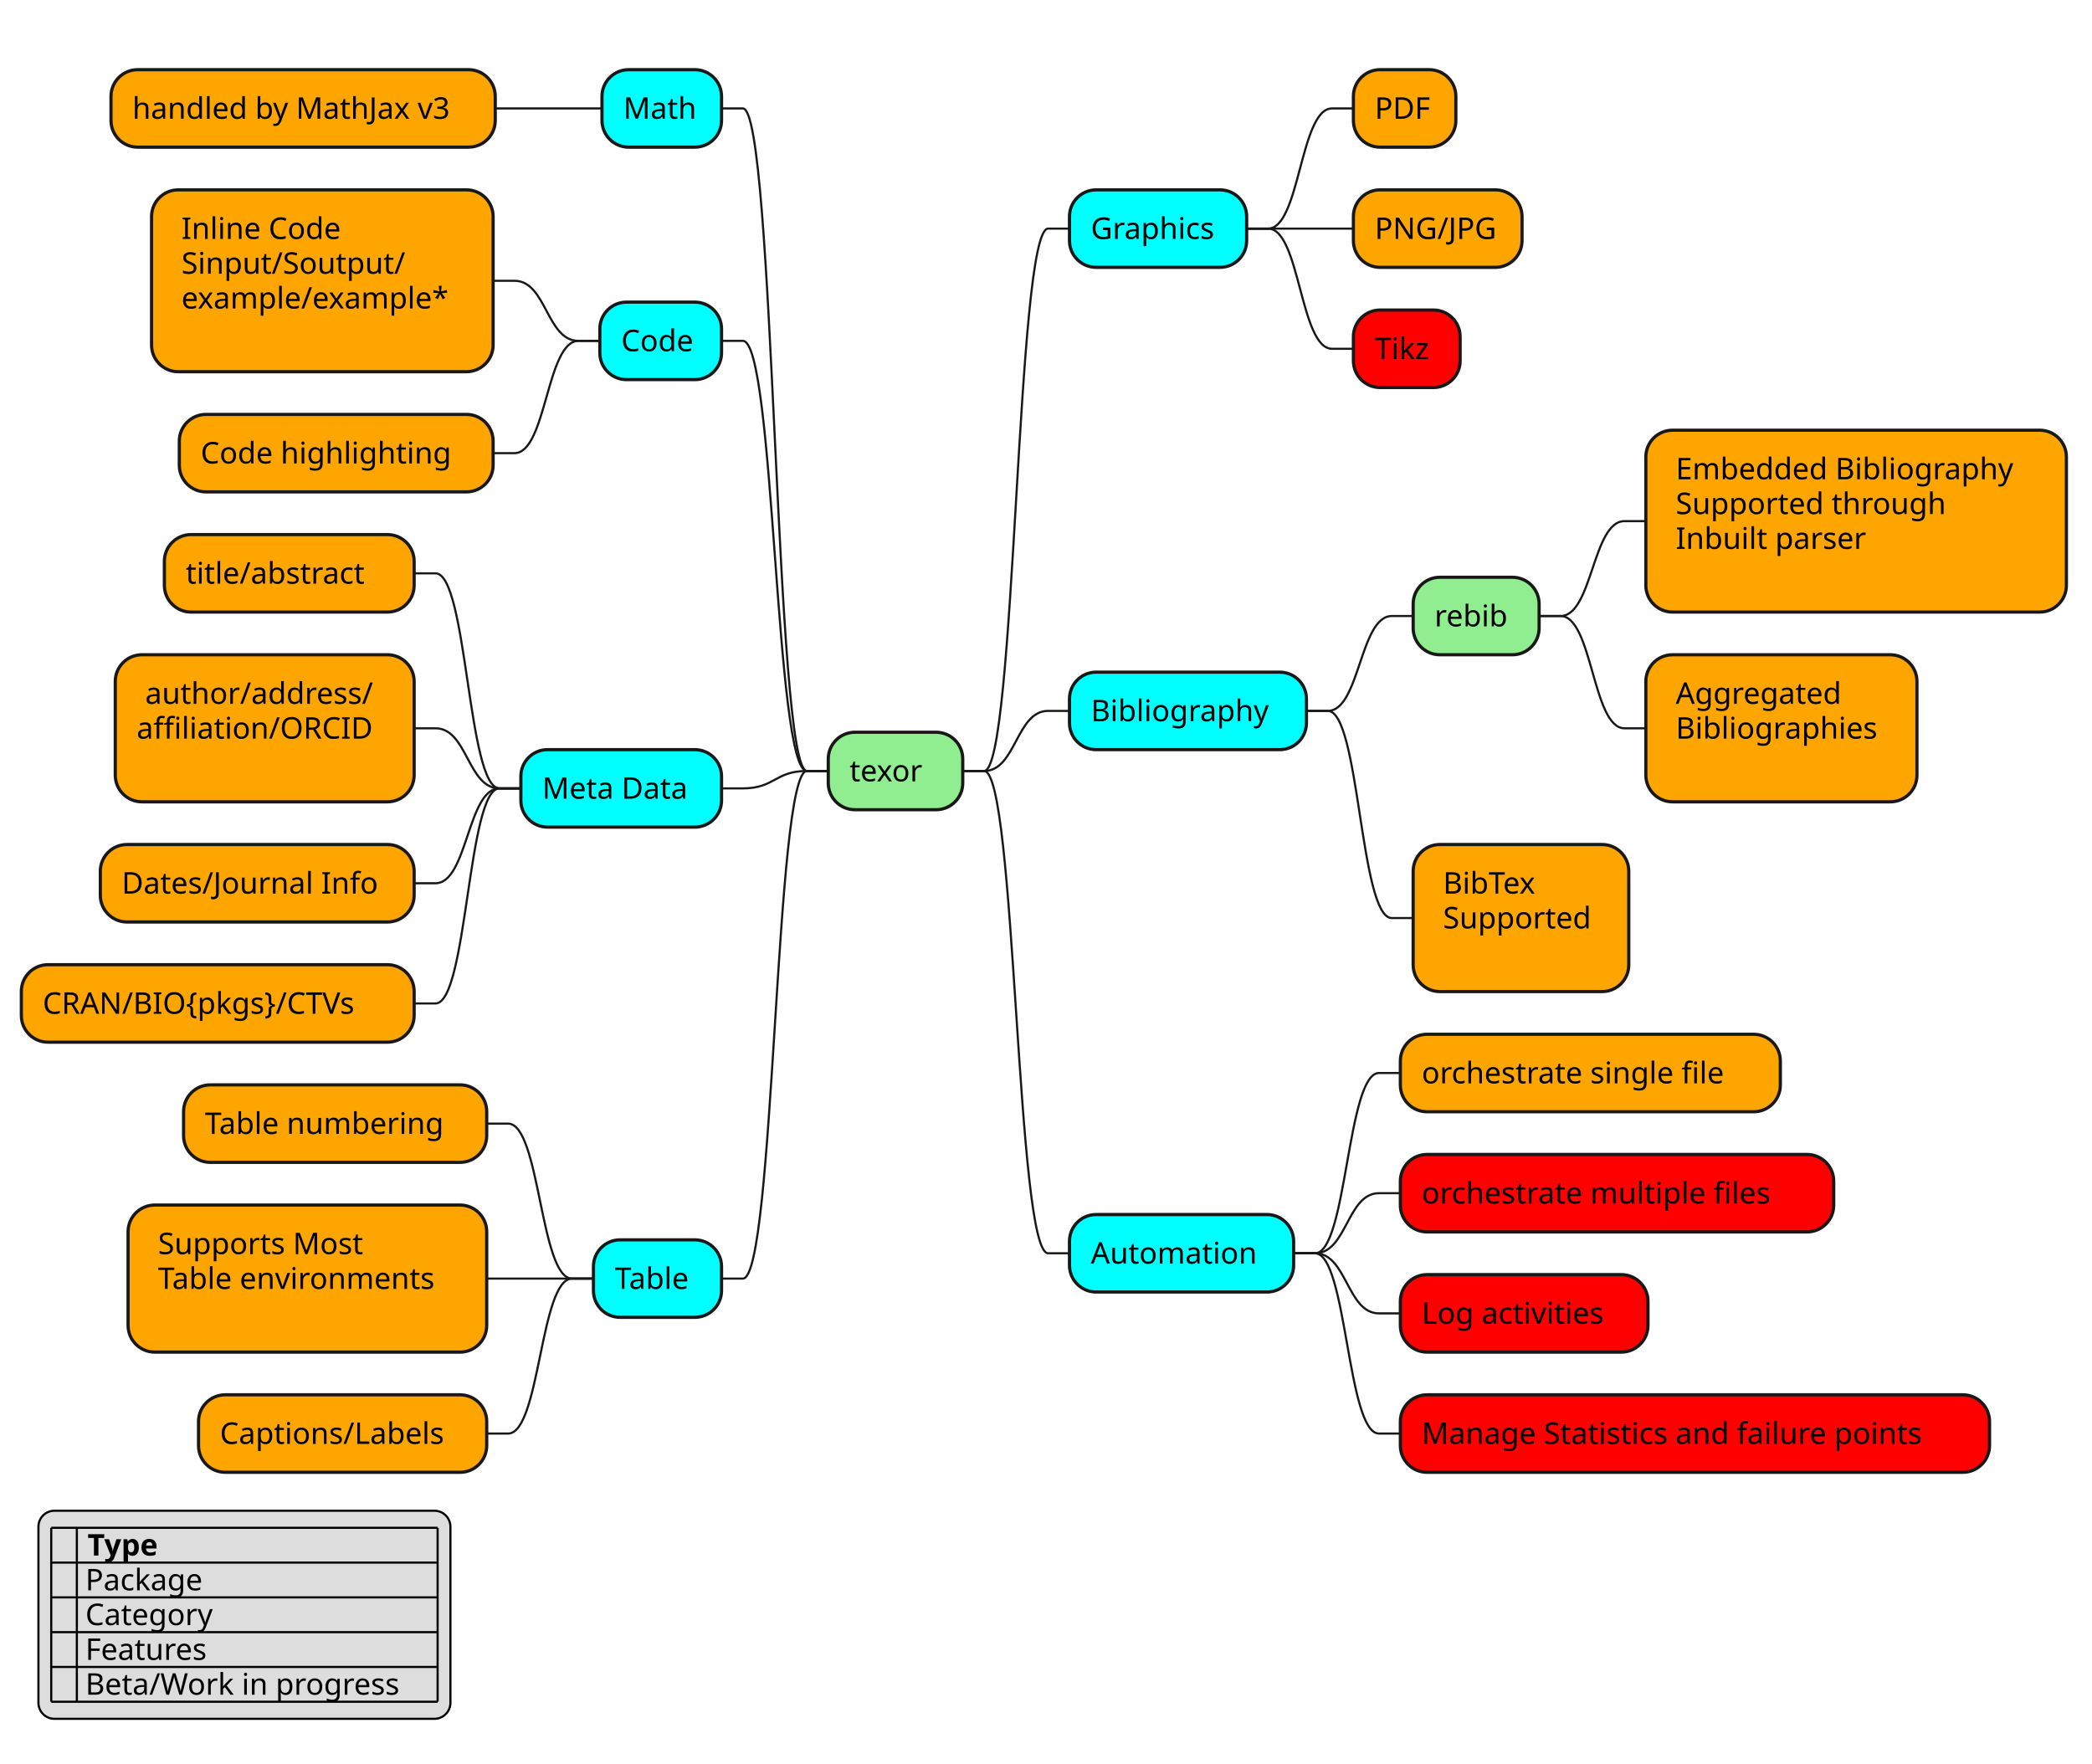
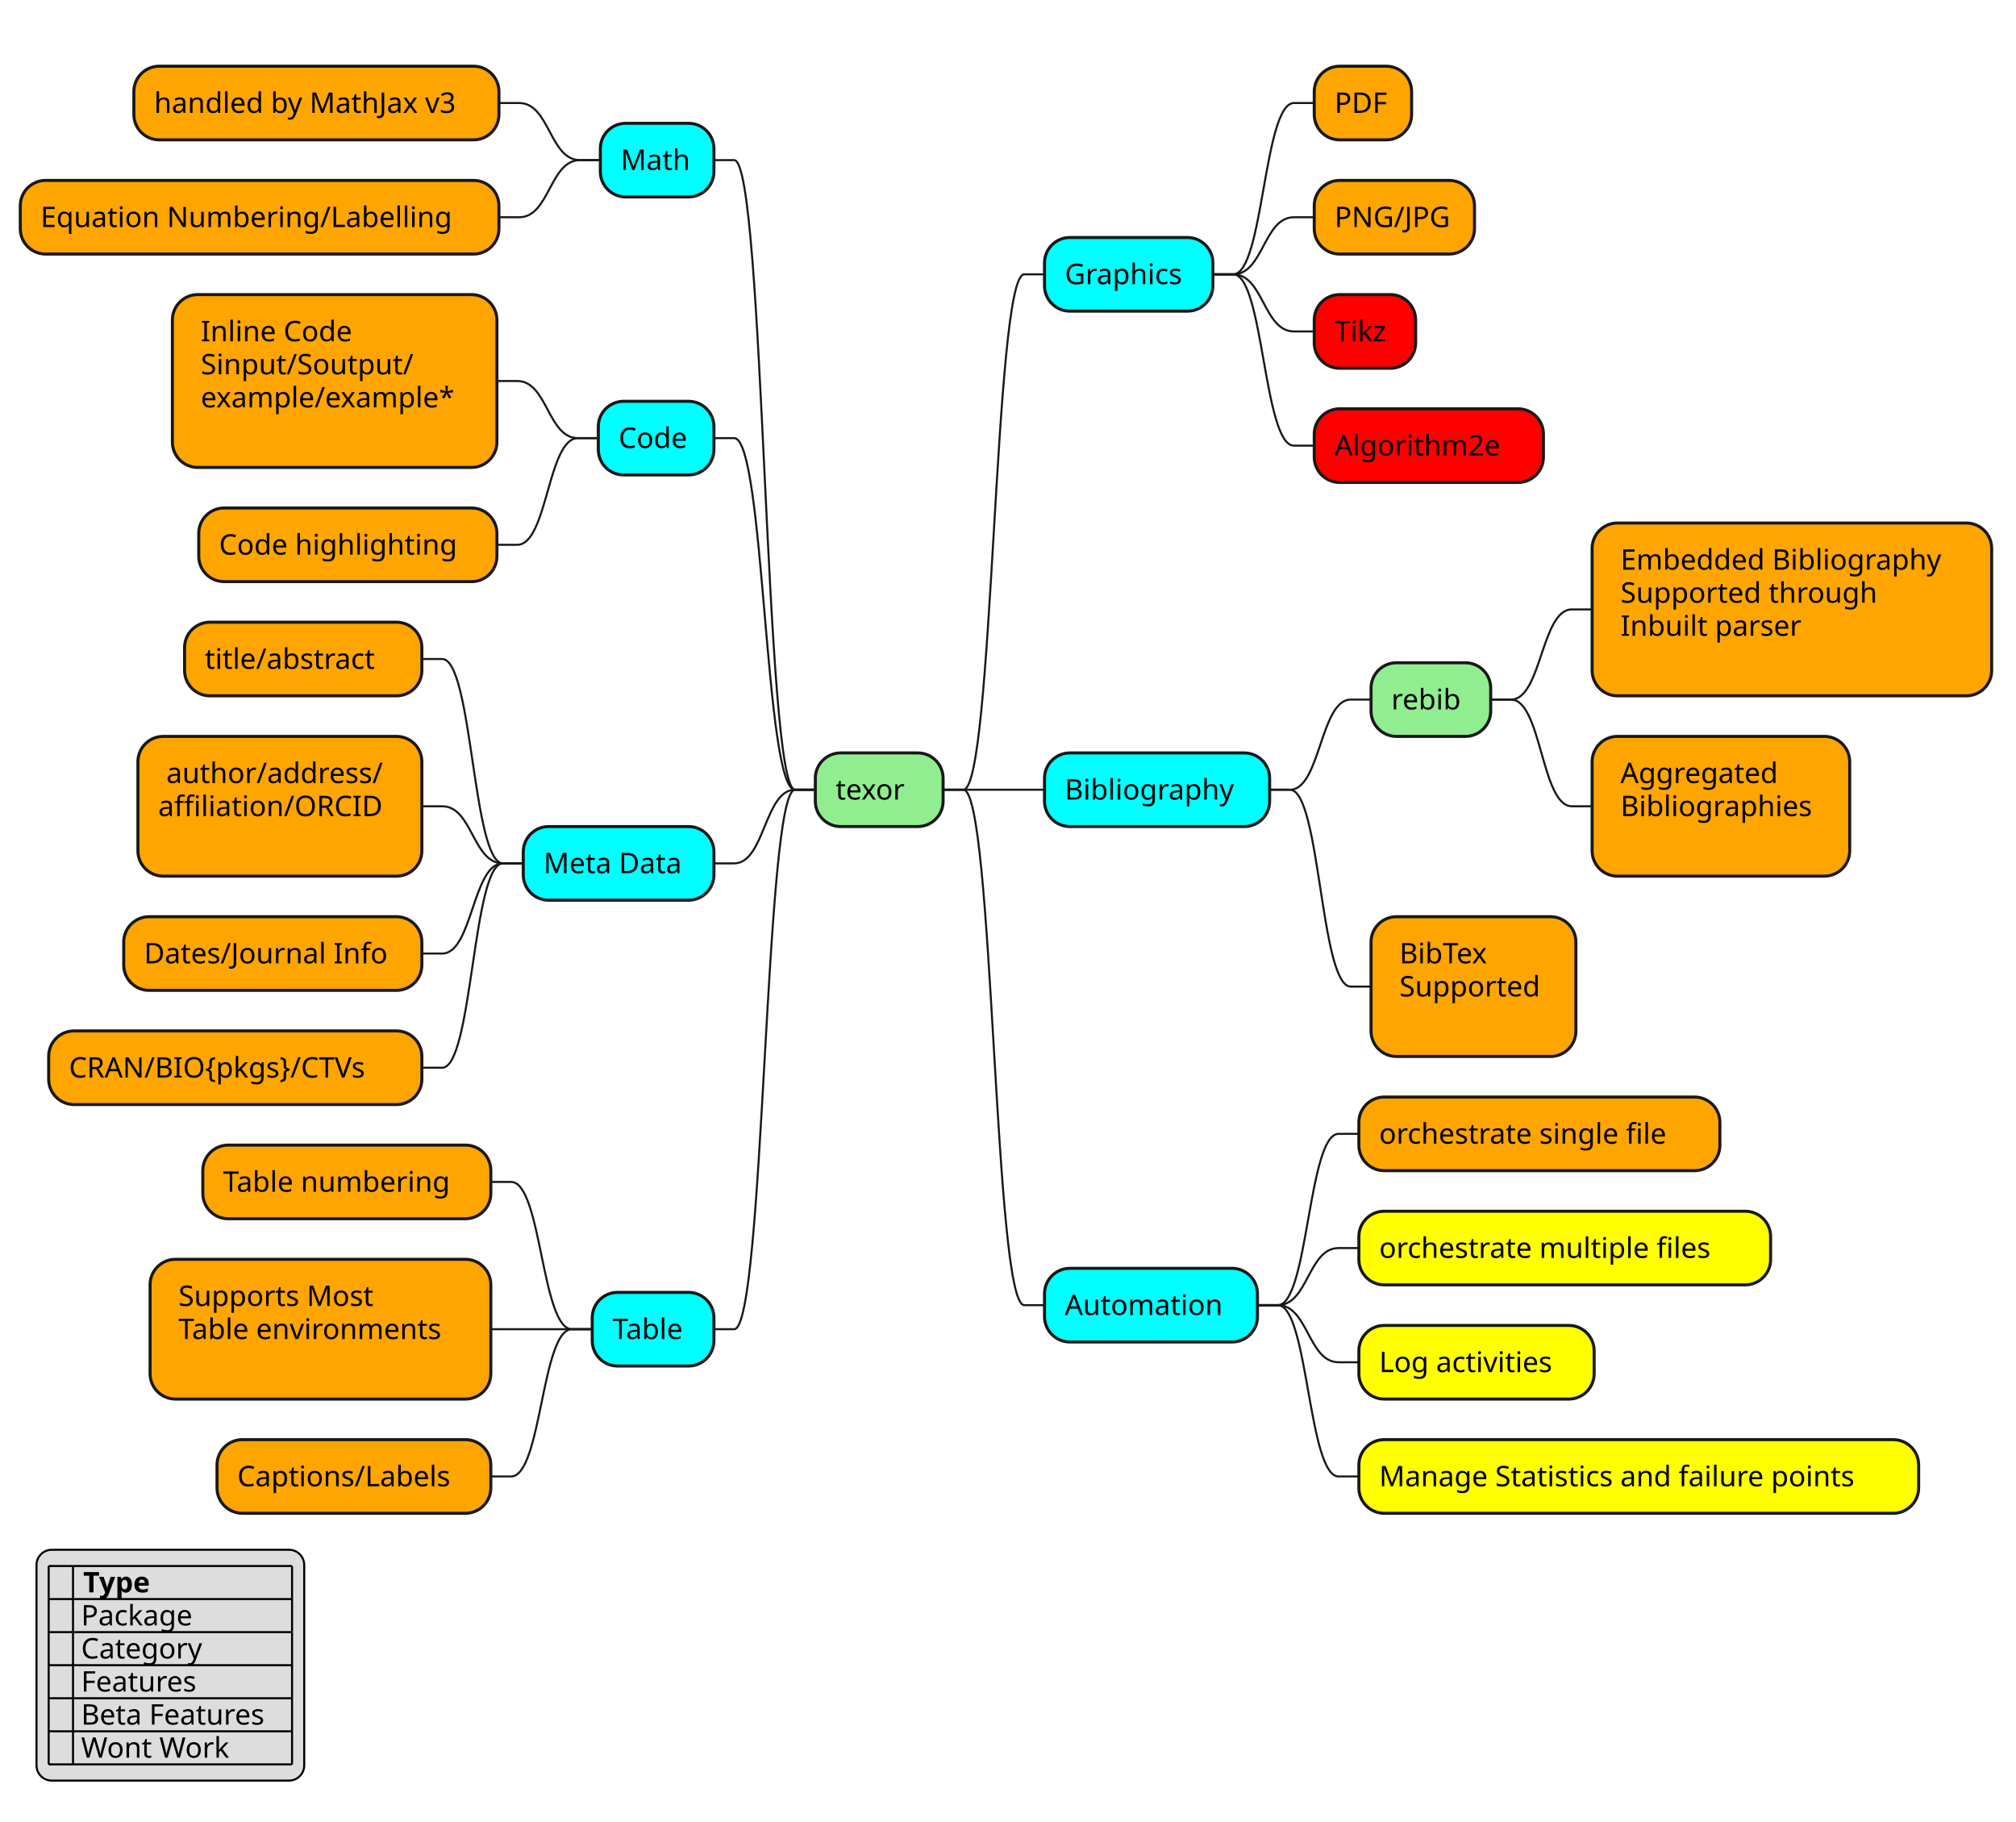
- <svg xmlns="http://www.w3.org/2000/svg" contentStyleType="text/css" height="826px" preserveAspectRatio="none" style="width:980px;height:826px;background:#FFFFFF;" version="1.1" viewBox="0 0 980 826" width="980px" zoomAndPan="magnify">
+ <svg xmlns="http://www.w3.org/2000/svg" contentStyleType="text/css" height="898px" preserveAspectRatio="none" style="width:994px;height:898px;background:#FFFFFF;" version="1.1" viewBox="0 0 994 898" width="994px" zoomAndPan="magnify">
  <defs>
-     <filter height="1" id="b1d9h8d0teowq30" width="1" x="0" y="0">
+     <filter height="1" id="b1jm17lyoa3fav0" width="1" x="0" y="0">
      <feFlood flood-color="#90EE90" result="flood" />
      <feComposite in="SourceGraphic" in2="flood" operator="over" />
    </filter>
-     <filter height="1" id="b1d9h8d0teowq31" width="1" x="0" y="0">
+     <filter height="1" id="b1jm17lyoa3fav1" width="1" x="0" y="0">
      <feFlood flood-color="#00FFFF" result="flood" />
      <feComposite in="SourceGraphic" in2="flood" operator="over" />
    </filter>
-     <filter height="1" id="b1d9h8d0teowq32" width="1" x="0" y="0">
+     <filter height="1" id="b1jm17lyoa3fav2" width="1" x="0" y="0">
      <feFlood flood-color="#FFA500" result="flood" />
      <feComposite in="SourceGraphic" in2="flood" operator="over" />
    </filter>
-     <filter height="1" id="b1d9h8d0teowq33" width="1" x="0" y="0">
+     <filter height="1" id="b1jm17lyoa3fav3" width="1" x="0" y="0">
+       <feFlood flood-color="#FFFF00" result="flood" />
+       <feComposite in="SourceGraphic" in2="flood" operator="over" />
+     </filter>
+     <filter height="1" id="b1jm17lyoa3fav4" width="1" x="0" y="0">
      <feFlood flood-color="#FF0000" result="flood" />
      <feComposite in="SourceGraphic" in2="flood" operator="over" />
    </filter>
  </defs>
  <g>
-     <rect height="11.641" style="stroke:#00000000;stroke-width:1.0;fill:none;" width="3" x="864" y="10" />
-     <text fill="#888888" font-family="sans-serif" font-size="10" lengthAdjust="spacing" textLength="3" x="864" y="19.282"> </text>
-     <rect fill="#90EE90" height="36.297" rx="12.5" ry="12.5" style="stroke:#181818;stroke-width:1.5;" width="63" x="388" y="343.016" />
-     <text fill="#000000" font-family="sans-serif" font-size="14" lengthAdjust="spacing" textLength="39" x="398" y="366.011">texor</text>
-     <rect fill="#00FFFF" height="36.297" rx="12.5" ry="12.5" style="stroke:#181818;stroke-width:1.5;" width="83" x="501" y="88.938" />
-     <text fill="#000000" font-family="sans-serif" font-size="14" lengthAdjust="spacing" textLength="63" x="511" y="111.933">Graphics</text>
-     <rect fill="#FFA500" height="36.297" rx="12.5" ry="12.5" style="stroke:#181818;stroke-width:1.5;" width="48" x="634" y="32.641" />
-     <text fill="#000000" font-family="sans-serif" font-size="14" lengthAdjust="spacing" textLength="28" x="644" y="55.636">PDF</text>
-     <path d="M584,107.086 L594,107.086 C609,107.086 609,50.789 624,50.789 L634,50.789 " fill="none" style="stroke:#181818;stroke-width:1.0;" />
-     <rect fill="#FFA500" height="36.297" rx="12.5" ry="12.5" style="stroke:#181818;stroke-width:1.5;" width="79" x="634" y="88.938" />
-     <text fill="#000000" font-family="sans-serif" font-size="14" lengthAdjust="spacing" textLength="59" x="644" y="111.933">PNG/JPG</text>
-     <path d="M584,107.086 L594,107.086 C609,107.086 609,107.086 624,107.086 L634,107.086 " fill="none" style="stroke:#181818;stroke-width:1.0;" />
-     <rect fill="#FF0000" height="36.297" rx="12.5" ry="12.5" style="stroke:#181818;stroke-width:1.5;" width="50" x="634" y="145.234" />
-     <text fill="#000000" font-family="sans-serif" font-size="14" lengthAdjust="spacing" textLength="30" x="644" y="168.23">Tikz</text>
-     <path d="M584,107.086 L594,107.086 C609,107.086 609,163.383 624,163.383 L634,163.383 " fill="none" style="stroke:#181818;stroke-width:1.0;" />
-     <path d="M451,361.164 L461,361.164 C476,361.164 476,107.086 491,107.086 L501,107.086 " fill="none" style="stroke:#181818;stroke-width:1.0;" />
-     <rect fill="#00FFFF" height="36.297" rx="12.5" ry="12.5" style="stroke:#181818;stroke-width:1.5;" width="111" x="501" y="314.867" />
-     <text fill="#000000" font-family="sans-serif" font-size="14" lengthAdjust="spacing" textLength="91" x="511" y="337.862">Bibliography</text>
-     <rect fill="#90EE90" height="36.297" rx="12.5" ry="12.5" style="stroke:#181818;stroke-width:1.5;" width="59" x="662" y="270.422" />
-     <text fill="#000000" font-family="sans-serif" font-size="14" lengthAdjust="spacing" textLength="39" x="672" y="293.417">rebib</text>
-     <rect fill="#FFA500" height="85.188" rx="12.5" ry="12.5" style="stroke:#181818;stroke-width:1.5;" width="197" x="771" y="201.531" />
-     <text fill="#000000" font-family="sans-serif" font-size="14" lengthAdjust="spacing" textLength="173" x="785" y="224.526">Embedded Bibliography</text>
-     <text fill="#000000" font-family="sans-serif" font-size="14" lengthAdjust="spacing" textLength="138" x="785" y="240.823">Supported through</text>
-     <text fill="#000000" font-family="sans-serif" font-size="14" lengthAdjust="spacing" textLength="96" x="785" y="257.12">Inbuilt parser</text>
-     <text fill="#000000" font-family="sans-serif" font-size="14" lengthAdjust="spacing" textLength="4" x="781" y="273.417"> </text>
-     <path d="M721,288.57 L731,288.57 C746,288.57 746,244.125 761,244.125 L771,244.125 " fill="none" style="stroke:#181818;stroke-width:1.0;" />
-     <rect fill="#FFA500" height="68.891" rx="12.5" ry="12.5" style="stroke:#181818;stroke-width:1.5;" width="127" x="771" y="306.719" />
-     <text fill="#000000" font-family="sans-serif" font-size="14" lengthAdjust="spacing" textLength="85" x="785" y="329.714">Aggregated</text>
-     <text fill="#000000" font-family="sans-serif" font-size="14" lengthAdjust="spacing" textLength="103" x="785" y="346.011">Bibliographies</text>
-     <text fill="#000000" font-family="sans-serif" font-size="14" lengthAdjust="spacing" textLength="4" x="781" y="362.308"> </text>
-     <path d="M721,288.57 L731,288.57 C746,288.57 746,341.164 761,341.164 L771,341.164 " fill="none" style="stroke:#181818;stroke-width:1.0;" />
-     <path d="M612,333.016 L622,333.016 C637,333.016 637,288.57 652,288.57 L662,288.57 " fill="none" style="stroke:#181818;stroke-width:1.0;" />
-     <rect fill="#FFA500" height="68.891" rx="12.5" ry="12.5" style="stroke:#181818;stroke-width:1.5;" width="101" x="662" y="395.609" />
-     <text fill="#000000" font-family="sans-serif" font-size="14" lengthAdjust="spacing" textLength="50" x="676" y="418.604">BibTex</text>
-     <text fill="#000000" font-family="sans-serif" font-size="14" lengthAdjust="spacing" textLength="77" x="676" y="434.901">Supported</text>
-     <text fill="#000000" font-family="sans-serif" font-size="14" lengthAdjust="spacing" textLength="4" x="672" y="451.198"> </text>
-     <path d="M612,333.016 L622,333.016 C637,333.016 637,430.055 652,430.055 L662,430.055 " fill="none" style="stroke:#181818;stroke-width:1.0;" />
-     <path d="M451,361.164 L461,361.164 C476,361.164 476,333.016 491,333.016 L501,333.016 " fill="none" style="stroke:#181818;stroke-width:1.0;" />
-     <rect fill="#00FFFF" height="36.297" rx="12.5" ry="12.5" style="stroke:#181818;stroke-width:1.5;" width="105" x="501" y="568.945" />
-     <text fill="#000000" font-family="sans-serif" font-size="14" lengthAdjust="spacing" textLength="85" x="511" y="591.94">Automation</text>
-     <rect fill="#FFA500" height="36.297" rx="12.5" ry="12.5" style="stroke:#181818;stroke-width:1.5;" width="178" x="656" y="484.5" />
-     <text fill="#000000" font-family="sans-serif" font-size="14" lengthAdjust="spacing" textLength="158" x="666" y="507.495">orchestrate single file</text>
-     <path d="M606,587.094 L616,587.094 C631,587.094 631,502.648 646,502.648 L656,502.648 " fill="none" style="stroke:#181818;stroke-width:1.0;" />
-     <rect fill="#FF0000" height="36.297" rx="12.5" ry="12.5" style="stroke:#181818;stroke-width:1.5;" width="203" x="656" y="540.797" />
-     <text fill="#000000" font-family="sans-serif" font-size="14" lengthAdjust="spacing" textLength="183" x="666" y="563.792">orchestrate multiple files</text>
-     <path d="M606,587.094 L616,587.094 C631,587.094 631,558.945 646,558.945 L656,558.945 " fill="none" style="stroke:#181818;stroke-width:1.0;" />
-     <rect fill="#FF0000" height="36.297" rx="12.5" ry="12.5" style="stroke:#181818;stroke-width:1.5;" width="116" x="656" y="597.094" />
-     <text fill="#000000" font-family="sans-serif" font-size="14" lengthAdjust="spacing" textLength="96" x="666" y="620.089">Log activities</text>
-     <path d="M606,587.094 L616,587.094 C631,587.094 631,615.242 646,615.242 L656,615.242 " fill="none" style="stroke:#181818;stroke-width:1.0;" />
-     <rect fill="#FF0000" height="36.297" rx="12.5" ry="12.5" style="stroke:#181818;stroke-width:1.5;" width="276" x="656" y="653.391" />
-     <text fill="#000000" font-family="sans-serif" font-size="14" lengthAdjust="spacing" textLength="256" x="666" y="676.386">Manage Statistics and failure points</text>
-     <path d="M606,587.094 L616,587.094 C631,587.094 631,671.539 646,671.539 L656,671.539 " fill="none" style="stroke:#181818;stroke-width:1.0;" />
-     <path d="M451,361.164 L461,361.164 C476,361.164 476,587.094 491,587.094 L501,587.094 " fill="none" style="stroke:#181818;stroke-width:1.0;" />
-     <rect fill="#00FFFF" height="36.297" rx="12.5" ry="12.5" style="stroke:#181818;stroke-width:1.5;" width="56" x="282" y="32.641" />
-     <text fill="#000000" font-family="sans-serif" font-size="14" lengthAdjust="spacing" textLength="36" x="292" y="55.636">Math</text>
-     <rect fill="#FFA500" height="36.297" rx="12.5" ry="12.5" style="stroke:#181818;stroke-width:1.5;" width="180" x="52" y="32.641" />
-     <text fill="#000000" font-family="sans-serif" font-size="14" lengthAdjust="spacing" textLength="160" x="62" y="55.636">handled by MathJax v3</text>
-     <path d="M282,50.789 L272,50.789 C257,50.789 257,50.789 242,50.789 L232,50.789 " fill="none" style="stroke:#181818;stroke-width:1.0;" />
-     <path d="M388,361.164 L378,361.164 C363,361.164 363,50.789 348,50.789 L338,50.789 " fill="none" style="stroke:#181818;stroke-width:1.0;" />
-     <rect fill="#00FFFF" height="36.297" rx="12.5" ry="12.5" style="stroke:#181818;stroke-width:1.5;" width="57" x="281" y="141.531" />
-     <text fill="#000000" font-family="sans-serif" font-size="14" lengthAdjust="spacing" textLength="37" x="291" y="164.526">Code</text>
-     <rect fill="#FFA500" height="85.188" rx="12.5" ry="12.5" style="stroke:#181818;stroke-width:1.5;" width="160" x="71" y="88.938" />
-     <text fill="#000000" font-family="sans-serif" font-size="14" lengthAdjust="spacing" textLength="80" x="85" y="111.933">Inline Code</text>
-     <text fill="#000000" font-family="sans-serif" font-size="14" lengthAdjust="spacing" textLength="115" x="85" y="128.23">Sinput/Soutput/</text>
-     <text fill="#000000" font-family="sans-serif" font-size="14" lengthAdjust="spacing" textLength="136" x="85" y="144.526">example/example*</text>
-     <text fill="#000000" font-family="sans-serif" font-size="14" lengthAdjust="spacing" textLength="4" x="81" y="160.823"> </text>
-     <path d="M281,159.68 L271,159.68 C256,159.68 256,131.531 241,131.531 L231,131.531 " fill="none" style="stroke:#181818;stroke-width:1.0;" />
-     <rect fill="#FFA500" height="36.297" rx="12.5" ry="12.5" style="stroke:#181818;stroke-width:1.5;" width="147" x="84" y="194.125" />
-     <text fill="#000000" font-family="sans-serif" font-size="14" lengthAdjust="spacing" textLength="127" x="94" y="217.12">Code highlighting</text>
-     <path d="M281,159.68 L271,159.68 C256,159.68 256,212.273 241,212.273 L231,212.273 " fill="none" style="stroke:#181818;stroke-width:1.0;" />
-     <path d="M388,361.164 L378,361.164 C363,361.164 363,159.68 348,159.68 L338,159.68 " fill="none" style="stroke:#181818;stroke-width:1.0;" />
-     <rect fill="#00FFFF" height="36.297" rx="12.5" ry="12.5" style="stroke:#181818;stroke-width:1.5;" width="94" x="244" y="351.164" />
-     <text fill="#000000" font-family="sans-serif" font-size="14" lengthAdjust="spacing" textLength="74" x="254" y="374.159">Meta Data</text>
-     <rect fill="#FFA500" height="36.297" rx="12.5" ry="12.5" style="stroke:#181818;stroke-width:1.5;" width="117" x="77" y="250.422" />
-     <text fill="#000000" font-family="sans-serif" font-size="14" lengthAdjust="spacing" textLength="97" x="87" y="273.417">title/abstract</text>
-     <path d="M244,369.312 L234,369.312 C219,369.312 219,268.57 204,268.57 L194,268.57 " fill="none" style="stroke:#181818;stroke-width:1.0;" />
-     <rect fill="#FFA500" height="68.891" rx="12.5" ry="12.5" style="stroke:#181818;stroke-width:1.5;" width="140" x="54" y="306.719" />
-     <text fill="#000000" font-family="sans-serif" font-size="14" lengthAdjust="spacing" textLength="112" x="68" y="329.714">author/address/</text>
-     <text fill="#000000" font-family="sans-serif" font-size="14" lengthAdjust="spacing" textLength="120" x="64" y="346.011">affiliation/ORCID</text>
-     <text fill="#000000" font-family="sans-serif" font-size="14" lengthAdjust="spacing" textLength="4" x="64" y="362.308"> </text>
-     <path d="M244,369.312 L234,369.312 C219,369.312 219,341.164 204,341.164 L194,341.164 " fill="none" style="stroke:#181818;stroke-width:1.0;" />
-     <rect fill="#FFA500" height="36.297" rx="12.5" ry="12.5" style="stroke:#181818;stroke-width:1.5;" width="147" x="47" y="395.609" />
-     <text fill="#000000" font-family="sans-serif" font-size="14" lengthAdjust="spacing" textLength="127" x="57" y="418.604">Dates/Journal Info</text>
-     <path d="M244,369.312 L234,369.312 C219,369.312 219,413.758 204,413.758 L194,413.758 " fill="none" style="stroke:#181818;stroke-width:1.0;" />
-     <rect fill="#FFA500" height="36.297" rx="12.5" ry="12.5" style="stroke:#181818;stroke-width:1.5;" width="184" x="10" y="451.906" />
-     <text fill="#000000" font-family="sans-serif" font-size="14" lengthAdjust="spacing" textLength="164" x="20" y="474.901">CRAN/BIO{pkgs}/CTVs</text>
-     <path d="M244,369.312 L234,369.312 C219,369.312 219,470.055 204,470.055 L194,470.055 " fill="none" style="stroke:#181818;stroke-width:1.0;" />
-     <path d="M388,361.164 L378,361.164 C363,361.164 363,369.312 348,369.312 L338,369.312 " fill="none" style="stroke:#181818;stroke-width:1.0;" />
-     <rect fill="#00FFFF" height="36.297" rx="12.5" ry="12.5" style="stroke:#181818;stroke-width:1.5;" width="60" x="278" y="580.797" />
-     <text fill="#000000" font-family="sans-serif" font-size="14" lengthAdjust="spacing" textLength="40" x="288" y="603.792">Table</text>
-     <rect fill="#FFA500" height="36.297" rx="12.5" ry="12.5" style="stroke:#181818;stroke-width:1.5;" width="142" x="86" y="508.203" />
-     <text fill="#000000" font-family="sans-serif" font-size="14" lengthAdjust="spacing" textLength="122" x="96" y="531.198">Table numbering</text>
-     <path d="M278,598.945 L268,598.945 C253,598.945 253,526.352 238,526.352 L228,526.352 " fill="none" style="stroke:#181818;stroke-width:1.0;" />
-     <rect fill="#FFA500" height="68.891" rx="12.5" ry="12.5" style="stroke:#181818;stroke-width:1.5;" width="168" x="60" y="564.5" />
-     <text fill="#000000" font-family="sans-serif" font-size="14" lengthAdjust="spacing" textLength="105" x="74" y="587.495">Supports Most</text>
-     <text fill="#000000" font-family="sans-serif" font-size="14" lengthAdjust="spacing" textLength="144" x="74" y="603.792">Table environments</text>
-     <text fill="#000000" font-family="sans-serif" font-size="14" lengthAdjust="spacing" textLength="4" x="70" y="620.089"> </text>
-     <path d="M278,598.945 L268,598.945 C253,598.945 253,598.945 238,598.945 L228,598.945 " fill="none" style="stroke:#181818;stroke-width:1.0;" />
-     <rect fill="#FFA500" height="36.297" rx="12.5" ry="12.5" style="stroke:#181818;stroke-width:1.5;" width="135" x="93" y="653.391" />
-     <text fill="#000000" font-family="sans-serif" font-size="14" lengthAdjust="spacing" textLength="115" x="103" y="676.386">Captions/Labels</text>
-     <path d="M278,598.945 L268,598.945 C253,598.945 253,671.539 238,671.539 L228,671.539 " fill="none" style="stroke:#181818;stroke-width:1.0;" />
-     <path d="M388,361.164 L378,361.164 C363,361.164 363,598.945 348,598.945 L338,598.945 " fill="none" style="stroke:#181818;stroke-width:1.0;" />
-     <rect fill="#DDDDDD" height="97.484" id="_legend" rx="7.5" ry="7.5" style="stroke:#000000;stroke-width:1.0;" width="193" x="18" y="707.688" />
-     <text fill="#000000" font-family="sans-serif" font-size="14" font-weight="bold" lengthAdjust="spacing" textLength="5" x="24" y="728.683"> </text>
-     <text fill="#000000" font-family="sans-serif" font-size="14" font-weight="bold" lengthAdjust="spacing" textLength="39" x="41" y="728.683">Type</text>
-     <text fill="#000000" filter="url(#b1d9h8d0teowq30)" font-family="sans-serif" font-size="14" lengthAdjust="spacing" textLength="12" x="24" y="744.98">   </text>
-     <text fill="#000000" font-family="sans-serif" font-size="14" lengthAdjust="spacing" textLength="60" x="40" y="744.98">Package</text>
-     <text fill="#000000" filter="url(#b1d9h8d0teowq31)" font-family="sans-serif" font-size="14" lengthAdjust="spacing" textLength="12" x="24" y="761.276">   </text>
-     <text fill="#000000" font-family="sans-serif" font-size="14" lengthAdjust="spacing" textLength="66" x="40" y="761.276">Category</text>
-     <text fill="#000000" filter="url(#b1d9h8d0teowq32)" font-family="sans-serif" font-size="14" lengthAdjust="spacing" textLength="12" x="24" y="777.573">   </text>
-     <text fill="#000000" font-family="sans-serif" font-size="14" lengthAdjust="spacing" textLength="62" x="40" y="777.573">Features</text>
-     <text fill="#000000" filter="url(#b1d9h8d0teowq33)" font-family="sans-serif" font-size="14" lengthAdjust="spacing" textLength="12" x="24" y="793.87">   </text>
-     <text fill="#000000" font-family="sans-serif" font-size="14" lengthAdjust="spacing" textLength="161" x="40" y="793.87">Beta/Work in progress</text>
-     <line style="stroke:#000000;stroke-width:1.0;" x1="24" x2="205" y1="715.688" y2="715.688" />
-     <line style="stroke:#000000;stroke-width:1.0;" x1="24" x2="205" y1="731.984" y2="731.984" />
-     <line style="stroke:#000000;stroke-width:1.0;" x1="24" x2="205" y1="748.281" y2="748.281" />
-     <line style="stroke:#000000;stroke-width:1.0;" x1="24" x2="205" y1="764.578" y2="764.578" />
-     <line style="stroke:#000000;stroke-width:1.0;" x1="24" x2="205" y1="780.875" y2="780.875" />
-     <line style="stroke:#000000;stroke-width:1.0;" x1="24" x2="205" y1="797.172" y2="797.172" />
-     <line style="stroke:#000000;stroke-width:1.0;" x1="24" x2="24" y1="715.688" y2="797.172" />
-     <line style="stroke:#000000;stroke-width:1.0;" x1="36" x2="36" y1="715.688" y2="797.172" />
-     <line style="stroke:#000000;stroke-width:1.0;" x1="205" x2="205" y1="715.688" y2="797.172" />
+     <rect fill="none" height="11.641" style="stroke:none;stroke-width:1.0;" width="3" x="978" y="10" />
+     <text fill="#888888" font-family="sans-serif" font-size="10" lengthAdjust="spacing" textLength="3" x="978" y="19.282"> </text>
+     <rect fill="#90EE90" height="36.297" rx="12.5" ry="12.5" style="stroke:#181818;stroke-width:1.5;" width="63" x="402" y="371.164" />
+     <text fill="#000000" font-family="sans-serif" font-size="14" lengthAdjust="spacing" textLength="39" x="412" y="394.159">texor</text>
+     <rect fill="#00FFFF" height="36.297" rx="12.5" ry="12.5" style="stroke:#181818;stroke-width:1.5;" width="83" x="515" y="117.086" />
+     <text fill="#000000" font-family="sans-serif" font-size="14" lengthAdjust="spacing" textLength="63" x="525" y="140.081">Graphics</text>
+     <rect fill="#FFA500" height="36.297" rx="12.5" ry="12.5" style="stroke:#181818;stroke-width:1.5;" width="48" x="648" y="32.641" />
+     <text fill="#000000" font-family="sans-serif" font-size="14" lengthAdjust="spacing" textLength="28" x="658" y="55.636">PDF</text>
+     <path d="M598,135.234 L608,135.234 C623,135.234 623,50.789 638,50.789 L648,50.789 " fill="none" style="stroke:#181818;stroke-width:1.0;" />
+     <rect fill="#FFA500" height="36.297" rx="12.5" ry="12.5" style="stroke:#181818;stroke-width:1.5;" width="79" x="648" y="88.938" />
+     <text fill="#000000" font-family="sans-serif" font-size="14" lengthAdjust="spacing" textLength="59" x="658" y="111.933">PNG/JPG</text>
+     <path d="M598,135.234 L608,135.234 C623,135.234 623,107.086 638,107.086 L648,107.086 " fill="none" style="stroke:#181818;stroke-width:1.0;" />
+     <rect fill="#FF0000" height="36.297" rx="12.5" ry="12.5" style="stroke:#181818;stroke-width:1.5;" width="50" x="648" y="145.234" />
+     <text fill="#000000" font-family="sans-serif" font-size="14" lengthAdjust="spacing" textLength="30" x="658" y="168.23">Tikz</text>
+     <path d="M598,135.234 L608,135.234 C623,135.234 623,163.383 638,163.383 L648,163.383 " fill="none" style="stroke:#181818;stroke-width:1.0;" />
+     <rect fill="#FF0000" height="36.297" rx="12.5" ry="12.5" style="stroke:#181818;stroke-width:1.5;" width="113" x="648" y="201.531" />
+     <text fill="#000000" font-family="sans-serif" font-size="14" lengthAdjust="spacing" textLength="89" x="658" y="224.526">Algorithm2e</text>
+     <path d="M598,135.234 L608,135.234 C623,135.234 623,219.68 638,219.68 L648,219.68 " fill="none" style="stroke:#181818;stroke-width:1.0;" />
+     <path d="M465,389.312 L475,389.312 C490,389.312 490,135.234 505,135.234 L515,135.234 " fill="none" style="stroke:#181818;stroke-width:1.0;" />
+     <rect fill="#00FFFF" height="36.297" rx="12.5" ry="12.5" style="stroke:#181818;stroke-width:1.5;" width="111" x="515" y="371.164" />
+     <text fill="#000000" font-family="sans-serif" font-size="14" lengthAdjust="spacing" textLength="91" x="525" y="394.159">Bibliography</text>
+     <rect fill="#90EE90" height="36.297" rx="12.5" ry="12.5" style="stroke:#181818;stroke-width:1.5;" width="59" x="676" y="326.719" />
+     <text fill="#000000" font-family="sans-serif" font-size="14" lengthAdjust="spacing" textLength="39" x="686" y="349.714">rebib</text>
+     <rect fill="#FFA500" height="85.188" rx="12.5" ry="12.5" style="stroke:#181818;stroke-width:1.5;" width="197" x="785" y="257.828" />
+     <text fill="#000000" font-family="sans-serif" font-size="14" lengthAdjust="spacing" textLength="173" x="799" y="280.823">Embedded Bibliography</text>
+     <text fill="#000000" font-family="sans-serif" font-size="14" lengthAdjust="spacing" textLength="138" x="799" y="297.12">Supported through</text>
+     <text fill="#000000" font-family="sans-serif" font-size="14" lengthAdjust="spacing" textLength="96" x="799" y="313.417">Inbuilt parser</text>
+     <text fill="#000000" font-family="sans-serif" font-size="14" lengthAdjust="spacing" textLength="4" x="795" y="329.714"> </text>
+     <path d="M735,344.867 L745,344.867 C760,344.867 760,300.422 775,300.422 L785,300.422 " fill="none" style="stroke:#181818;stroke-width:1.0;" />
+     <rect fill="#FFA500" height="68.891" rx="12.5" ry="12.5" style="stroke:#181818;stroke-width:1.5;" width="127" x="785" y="363.016" />
+     <text fill="#000000" font-family="sans-serif" font-size="14" lengthAdjust="spacing" textLength="85" x="799" y="386.011">Aggregated</text>
+     <text fill="#000000" font-family="sans-serif" font-size="14" lengthAdjust="spacing" textLength="103" x="799" y="402.308">Bibliographies</text>
+     <text fill="#000000" font-family="sans-serif" font-size="14" lengthAdjust="spacing" textLength="4" x="795" y="418.604"> </text>
+     <path d="M735,344.867 L745,344.867 C760,344.867 760,397.461 775,397.461 L785,397.461 " fill="none" style="stroke:#181818;stroke-width:1.0;" />
+     <path d="M626,389.312 L636,389.312 C651,389.312 651,344.867 666,344.867 L676,344.867 " fill="none" style="stroke:#181818;stroke-width:1.0;" />
+     <rect fill="#FFA500" height="68.891" rx="12.5" ry="12.5" style="stroke:#181818;stroke-width:1.5;" width="101" x="676" y="451.906" />
+     <text fill="#000000" font-family="sans-serif" font-size="14" lengthAdjust="spacing" textLength="50" x="690" y="474.901">BibTex</text>
+     <text fill="#000000" font-family="sans-serif" font-size="14" lengthAdjust="spacing" textLength="77" x="690" y="491.198">Supported</text>
+     <text fill="#000000" font-family="sans-serif" font-size="14" lengthAdjust="spacing" textLength="4" x="686" y="507.495"> </text>
+     <path d="M626,389.312 L636,389.312 C651,389.312 651,486.352 666,486.352 L676,486.352 " fill="none" style="stroke:#181818;stroke-width:1.0;" />
+     <path d="M465,389.312 L475,389.312 C490,389.312 490,389.312 505,389.312 L515,389.312 " fill="none" style="stroke:#181818;stroke-width:1.0;" />
+     <rect fill="#00FFFF" height="36.297" rx="12.5" ry="12.5" style="stroke:#181818;stroke-width:1.5;" width="105" x="515" y="625.242" />
+     <text fill="#000000" font-family="sans-serif" font-size="14" lengthAdjust="spacing" textLength="85" x="525" y="648.237">Automation</text>
+     <rect fill="#FFA500" height="36.297" rx="12.5" ry="12.5" style="stroke:#181818;stroke-width:1.5;" width="178" x="670" y="540.797" />
+     <text fill="#000000" font-family="sans-serif" font-size="14" lengthAdjust="spacing" textLength="158" x="680" y="563.792">orchestrate single file</text>
+     <path d="M620,643.391 L630,643.391 C645,643.391 645,558.945 660,558.945 L670,558.945 " fill="none" style="stroke:#181818;stroke-width:1.0;" />
+     <rect fill="#FFFF00" height="36.297" rx="12.5" ry="12.5" style="stroke:#181818;stroke-width:1.5;" width="203" x="670" y="597.094" />
+     <text fill="#000000" font-family="sans-serif" font-size="14" lengthAdjust="spacing" textLength="183" x="680" y="620.089">orchestrate multiple files</text>
+     <path d="M620,643.391 L630,643.391 C645,643.391 645,615.242 660,615.242 L670,615.242 " fill="none" style="stroke:#181818;stroke-width:1.0;" />
+     <rect fill="#FFFF00" height="36.297" rx="12.5" ry="12.5" style="stroke:#181818;stroke-width:1.5;" width="116" x="670" y="653.391" />
+     <text fill="#000000" font-family="sans-serif" font-size="14" lengthAdjust="spacing" textLength="96" x="680" y="676.386">Log activities</text>
+     <path d="M620,643.391 L630,643.391 C645,643.391 645,671.539 660,671.539 L670,671.539 " fill="none" style="stroke:#181818;stroke-width:1.0;" />
+     <rect fill="#FFFF00" height="36.297" rx="12.5" ry="12.5" style="stroke:#181818;stroke-width:1.5;" width="276" x="670" y="709.688" />
+     <text fill="#000000" font-family="sans-serif" font-size="14" lengthAdjust="spacing" textLength="256" x="680" y="732.683">Manage Statistics and failure points</text>
+     <path d="M620,643.391 L630,643.391 C645,643.391 645,727.836 660,727.836 L670,727.836 " fill="none" style="stroke:#181818;stroke-width:1.0;" />
+     <path d="M465,389.312 L475,389.312 C490,389.312 490,643.391 505,643.391 L515,643.391 " fill="none" style="stroke:#181818;stroke-width:1.0;" />
+     <rect fill="#00FFFF" height="36.297" rx="12.5" ry="12.5" style="stroke:#181818;stroke-width:1.5;" width="56" x="296" y="60.789" />
+     <text fill="#000000" font-family="sans-serif" font-size="14" lengthAdjust="spacing" textLength="36" x="306" y="83.784">Math</text>
+     <rect fill="#FFA500" height="36.297" rx="12.5" ry="12.5" style="stroke:#181818;stroke-width:1.5;" width="180" x="66" y="32.641" />
+     <text fill="#000000" font-family="sans-serif" font-size="14" lengthAdjust="spacing" textLength="160" x="76" y="55.636">handled by MathJax v3</text>
+     <path d="M296,78.938 L286,78.938 C271,78.938 271,50.789 256,50.789 L246,50.789 " fill="none" style="stroke:#181818;stroke-width:1.0;" />
+     <rect fill="#FFA500" height="36.297" rx="12.5" ry="12.5" style="stroke:#181818;stroke-width:1.5;" width="236" x="10" y="88.938" />
+     <text fill="#000000" font-family="sans-serif" font-size="14" lengthAdjust="spacing" textLength="216" x="20" y="111.933">Equation Numbering/Labelling</text>
+     <path d="M296,78.938 L286,78.938 C271,78.938 271,107.086 256,107.086 L246,107.086 " fill="none" style="stroke:#181818;stroke-width:1.0;" />
+     <path d="M402,389.312 L392,389.312 C377,389.312 377,78.938 362,78.938 L352,78.938 " fill="none" style="stroke:#181818;stroke-width:1.0;" />
+     <rect fill="#00FFFF" height="36.297" rx="12.5" ry="12.5" style="stroke:#181818;stroke-width:1.5;" width="57" x="295" y="197.828" />
+     <text fill="#000000" font-family="sans-serif" font-size="14" lengthAdjust="spacing" textLength="37" x="305" y="220.823">Code</text>
+     <rect fill="#FFA500" height="85.188" rx="12.5" ry="12.5" style="stroke:#181818;stroke-width:1.5;" width="160" x="85" y="145.234" />
+     <text fill="#000000" font-family="sans-serif" font-size="14" lengthAdjust="spacing" textLength="80" x="99" y="168.23">Inline Code</text>
+     <text fill="#000000" font-family="sans-serif" font-size="14" lengthAdjust="spacing" textLength="115" x="99" y="184.526">Sinput/Soutput/</text>
+     <text fill="#000000" font-family="sans-serif" font-size="14" lengthAdjust="spacing" textLength="136" x="99" y="200.823">example/example*</text>
+     <text fill="#000000" font-family="sans-serif" font-size="14" lengthAdjust="spacing" textLength="4" x="95" y="217.12"> </text>
+     <path d="M295,215.977 L285,215.977 C270,215.977 270,187.828 255,187.828 L245,187.828 " fill="none" style="stroke:#181818;stroke-width:1.0;" />
+     <rect fill="#FFA500" height="36.297" rx="12.5" ry="12.5" style="stroke:#181818;stroke-width:1.5;" width="147" x="98" y="250.422" />
+     <text fill="#000000" font-family="sans-serif" font-size="14" lengthAdjust="spacing" textLength="127" x="108" y="273.417">Code highlighting</text>
+     <path d="M295,215.977 L285,215.977 C270,215.977 270,268.57 255,268.57 L245,268.57 " fill="none" style="stroke:#181818;stroke-width:1.0;" />
+     <path d="M402,389.312 L392,389.312 C377,389.312 377,215.977 362,215.977 L352,215.977 " fill="none" style="stroke:#181818;stroke-width:1.0;" />
+     <rect fill="#00FFFF" height="36.297" rx="12.5" ry="12.5" style="stroke:#181818;stroke-width:1.5;" width="94" x="258" y="407.461" />
+     <text fill="#000000" font-family="sans-serif" font-size="14" lengthAdjust="spacing" textLength="74" x="268" y="430.456">Meta Data</text>
+     <rect fill="#FFA500" height="36.297" rx="12.5" ry="12.5" style="stroke:#181818;stroke-width:1.5;" width="117" x="91" y="306.719" />
+     <text fill="#000000" font-family="sans-serif" font-size="14" lengthAdjust="spacing" textLength="97" x="101" y="329.714">title/abstract</text>
+     <path d="M258,425.609 L248,425.609 C233,425.609 233,324.867 218,324.867 L208,324.867 " fill="none" style="stroke:#181818;stroke-width:1.0;" />
+     <rect fill="#FFA500" height="68.891" rx="12.5" ry="12.5" style="stroke:#181818;stroke-width:1.5;" width="140" x="68" y="363.016" />
+     <text fill="#000000" font-family="sans-serif" font-size="14" lengthAdjust="spacing" textLength="112" x="82" y="386.011">author/address/</text>
+     <text fill="#000000" font-family="sans-serif" font-size="14" lengthAdjust="spacing" textLength="120" x="78" y="402.308">affiliation/ORCID</text>
+     <text fill="#000000" font-family="sans-serif" font-size="14" lengthAdjust="spacing" textLength="4" x="78" y="418.604"> </text>
+     <path d="M258,425.609 L248,425.609 C233,425.609 233,397.461 218,397.461 L208,397.461 " fill="none" style="stroke:#181818;stroke-width:1.0;" />
+     <rect fill="#FFA500" height="36.297" rx="12.5" ry="12.5" style="stroke:#181818;stroke-width:1.5;" width="147" x="61" y="451.906" />
+     <text fill="#000000" font-family="sans-serif" font-size="14" lengthAdjust="spacing" textLength="127" x="71" y="474.901">Dates/Journal Info</text>
+     <path d="M258,425.609 L248,425.609 C233,425.609 233,470.055 218,470.055 L208,470.055 " fill="none" style="stroke:#181818;stroke-width:1.0;" />
+     <rect fill="#FFA500" height="36.297" rx="12.5" ry="12.5" style="stroke:#181818;stroke-width:1.5;" width="184" x="24" y="508.203" />
+     <text fill="#000000" font-family="sans-serif" font-size="14" lengthAdjust="spacing" textLength="164" x="34" y="531.198">CRAN/BIO{pkgs}/CTVs</text>
+     <path d="M258,425.609 L248,425.609 C233,425.609 233,526.352 218,526.352 L208,526.352 " fill="none" style="stroke:#181818;stroke-width:1.0;" />
+     <path d="M402,389.312 L392,389.312 C377,389.312 377,425.609 362,425.609 L352,425.609 " fill="none" style="stroke:#181818;stroke-width:1.0;" />
+     <rect fill="#00FFFF" height="36.297" rx="12.5" ry="12.5" style="stroke:#181818;stroke-width:1.5;" width="60" x="292" y="637.094" />
+     <text fill="#000000" font-family="sans-serif" font-size="14" lengthAdjust="spacing" textLength="40" x="302" y="660.089">Table</text>
+     <rect fill="#FFA500" height="36.297" rx="12.5" ry="12.5" style="stroke:#181818;stroke-width:1.5;" width="142" x="100" y="564.5" />
+     <text fill="#000000" font-family="sans-serif" font-size="14" lengthAdjust="spacing" textLength="122" x="110" y="587.495">Table numbering</text>
+     <path d="M292,655.242 L282,655.242 C267,655.242 267,582.648 252,582.648 L242,582.648 " fill="none" style="stroke:#181818;stroke-width:1.0;" />
+     <rect fill="#FFA500" height="68.891" rx="12.5" ry="12.5" style="stroke:#181818;stroke-width:1.5;" width="168" x="74" y="620.797" />
+     <text fill="#000000" font-family="sans-serif" font-size="14" lengthAdjust="spacing" textLength="105" x="88" y="643.792">Supports Most</text>
+     <text fill="#000000" font-family="sans-serif" font-size="14" lengthAdjust="spacing" textLength="144" x="88" y="660.089">Table environments</text>
+     <text fill="#000000" font-family="sans-serif" font-size="14" lengthAdjust="spacing" textLength="4" x="84" y="676.386"> </text>
+     <path d="M292,655.242 L282,655.242 C267,655.242 267,655.242 252,655.242 L242,655.242 " fill="none" style="stroke:#181818;stroke-width:1.0;" />
+     <rect fill="#FFA500" height="36.297" rx="12.5" ry="12.5" style="stroke:#181818;stroke-width:1.5;" width="135" x="107" y="709.688" />
+     <text fill="#000000" font-family="sans-serif" font-size="14" lengthAdjust="spacing" textLength="115" x="117" y="732.683">Captions/Labels</text>
+     <path d="M292,655.242 L282,655.242 C267,655.242 267,727.836 252,727.836 L242,727.836 " fill="none" style="stroke:#181818;stroke-width:1.0;" />
+     <path d="M402,389.312 L392,389.312 C377,389.312 377,655.242 362,655.242 L352,655.242 " fill="none" style="stroke:#181818;stroke-width:1.0;" />
+     <rect fill="#DDDDDD" height="113.781" id="_legend" rx="7.5" ry="7.5" style="stroke:#000000;stroke-width:1.0;" width="132" x="18" y="763.984" />
+     <text fill="#000000" font-family="sans-serif" font-size="14" font-weight="bold" lengthAdjust="spacing" textLength="5" x="24" y="784.98"> </text>
+     <text fill="#000000" font-family="sans-serif" font-size="14" font-weight="bold" lengthAdjust="spacing" textLength="39" x="41" y="784.98">Type</text>
+     <text fill="#000000" filter="url(#b1jm17lyoa3fav0)" font-family="sans-serif" font-size="14" lengthAdjust="spacing" textLength="12" x="24" y="801.276">   </text>
+     <text fill="#000000" font-family="sans-serif" font-size="14" lengthAdjust="spacing" textLength="60" x="40" y="801.276">Package</text>
+     <text fill="#000000" filter="url(#b1jm17lyoa3fav1)" font-family="sans-serif" font-size="14" lengthAdjust="spacing" textLength="12" x="24" y="817.573">   </text>
+     <text fill="#000000" font-family="sans-serif" font-size="14" lengthAdjust="spacing" textLength="66" x="40" y="817.573">Category</text>
+     <text fill="#000000" filter="url(#b1jm17lyoa3fav2)" font-family="sans-serif" font-size="14" lengthAdjust="spacing" textLength="12" x="24" y="833.87">   </text>
+     <text fill="#000000" font-family="sans-serif" font-size="14" lengthAdjust="spacing" textLength="62" x="40" y="833.87">Features</text>
+     <text fill="#000000" filter="url(#b1jm17lyoa3fav3)" font-family="sans-serif" font-size="14" lengthAdjust="spacing" textLength="12" x="24" y="850.167">   </text>
+     <text fill="#000000" font-family="sans-serif" font-size="14" lengthAdjust="spacing" textLength="100" x="40" y="850.167">Beta Features</text>
+     <text fill="#000000" filter="url(#b1jm17lyoa3fav4)" font-family="sans-serif" font-size="14" lengthAdjust="spacing" textLength="12" x="24" y="866.464">   </text>
+     <text fill="#000000" font-family="sans-serif" font-size="14" lengthAdjust="spacing" textLength="81" x="40" y="866.464">Wont Work</text>
+     <line style="stroke:#000000;stroke-width:1.0;" x1="24" x2="144" y1="771.984" y2="771.984" />
+     <line style="stroke:#000000;stroke-width:1.0;" x1="24" x2="144" y1="788.281" y2="788.281" />
+     <line style="stroke:#000000;stroke-width:1.0;" x1="24" x2="144" y1="804.578" y2="804.578" />
+     <line style="stroke:#000000;stroke-width:1.0;" x1="24" x2="144" y1="820.875" y2="820.875" />
+     <line style="stroke:#000000;stroke-width:1.0;" x1="24" x2="144" y1="837.172" y2="837.172" />
+     <line style="stroke:#000000;stroke-width:1.0;" x1="24" x2="144" y1="853.469" y2="853.469" />
+     <line style="stroke:#000000;stroke-width:1.0;" x1="24" x2="144" y1="869.766" y2="869.766" />
+     <line style="stroke:#000000;stroke-width:1.0;" x1="24" x2="24" y1="771.984" y2="869.766" />
+     <line style="stroke:#000000;stroke-width:1.0;" x1="36" x2="36" y1="771.984" y2="869.766" />
+     <line style="stroke:#000000;stroke-width:1.0;" x1="144" x2="144" y1="771.984" y2="869.766" />
  </g>
</svg>
